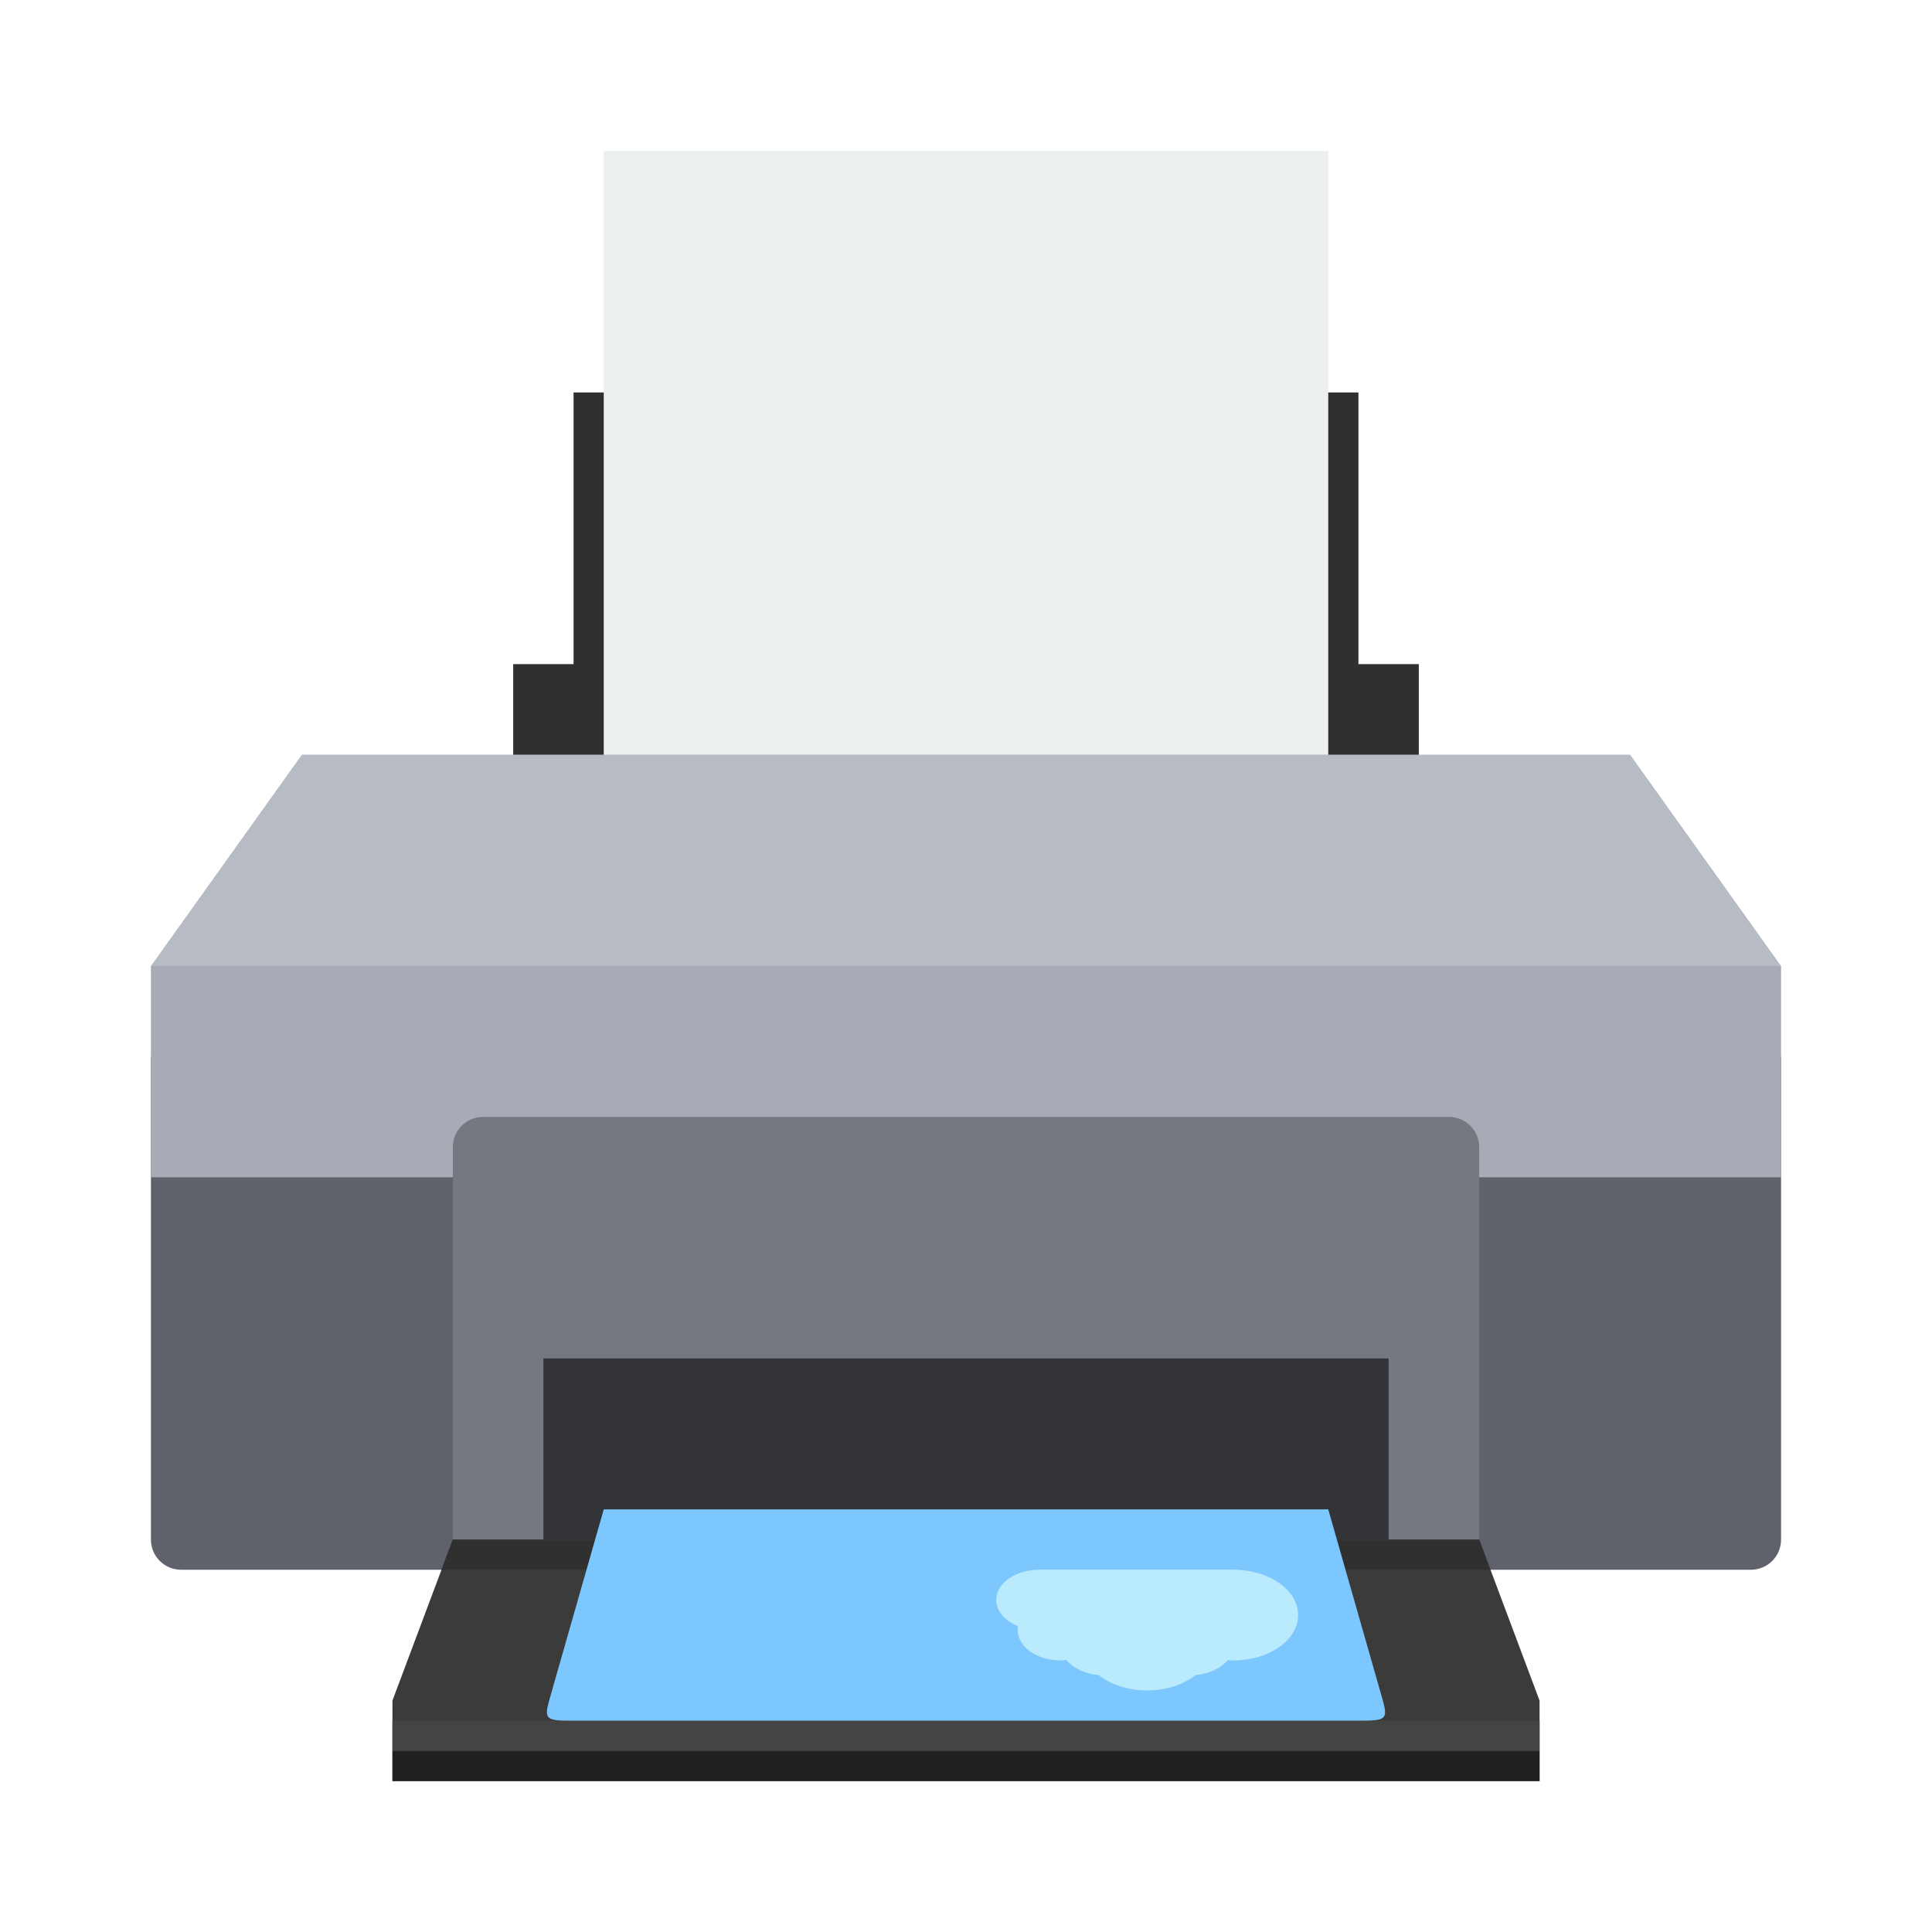
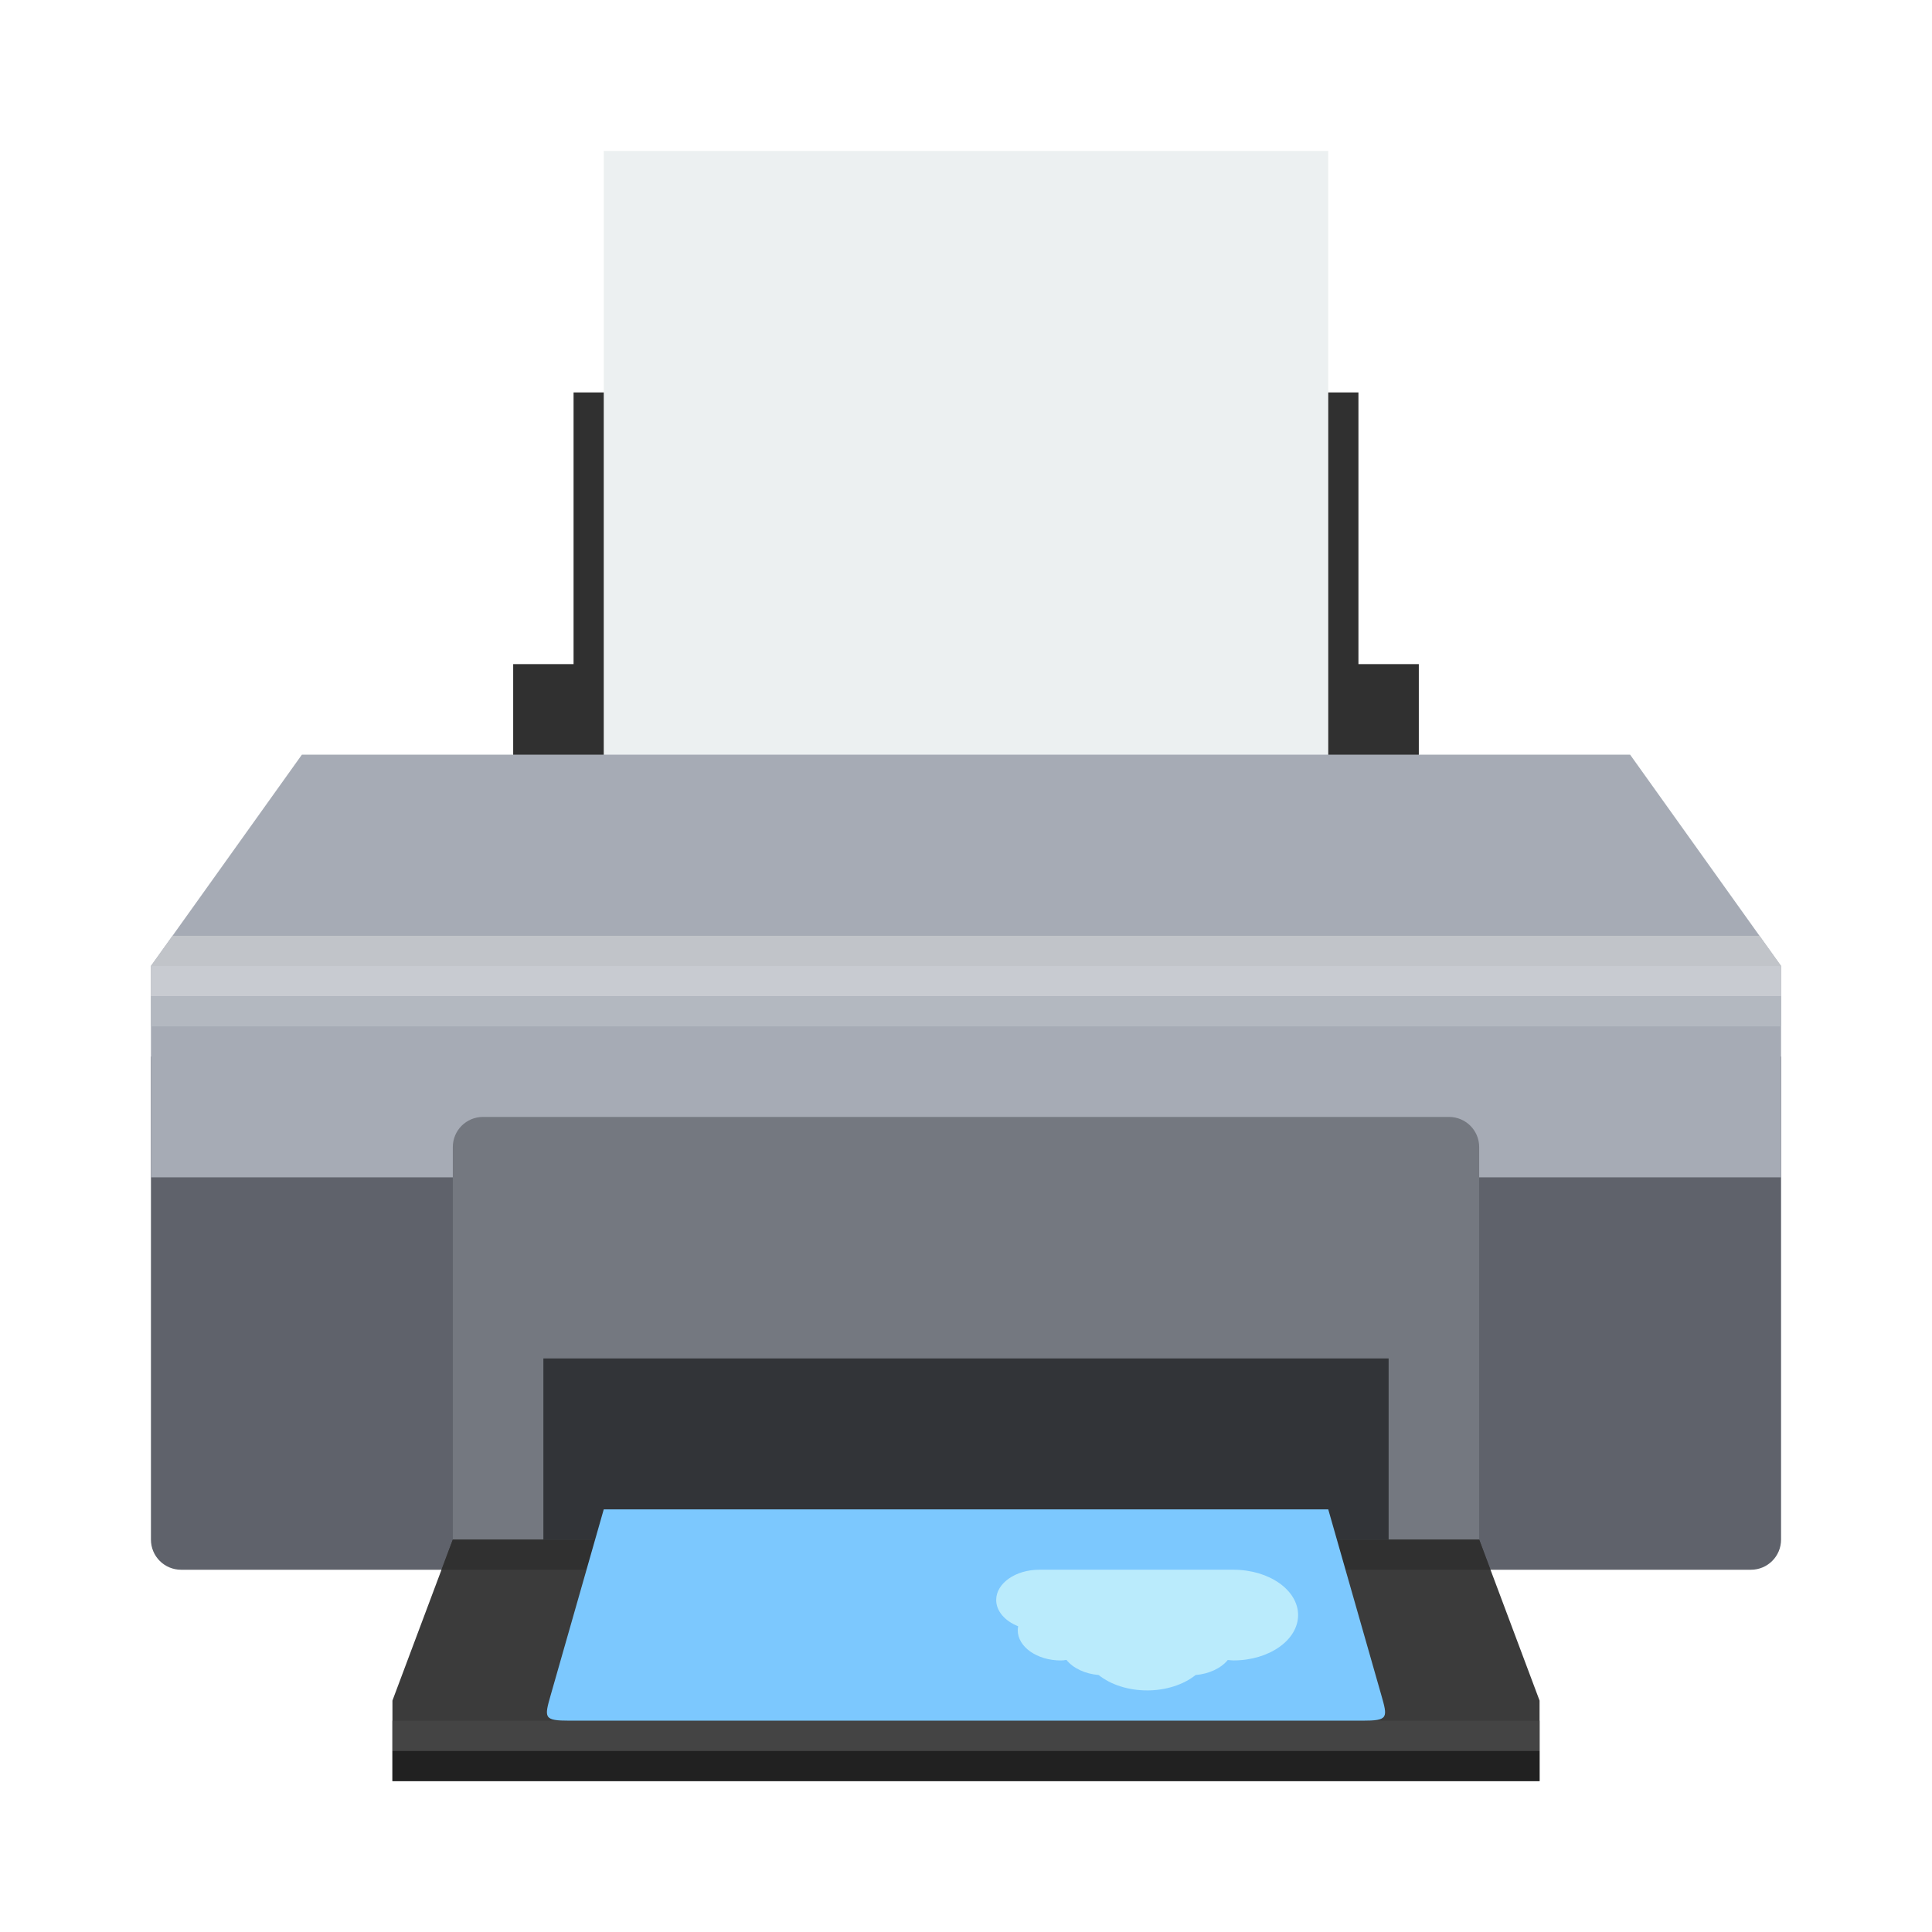
<svg xmlns="http://www.w3.org/2000/svg" width="64" height="64" viewBox="0 0 64 64" id="svg2" version="1.1">
  <defs id="defs4" />
  <g id="layer1" transform="translate(0,-1058.52)">
    <path style="opacity:1;fill:#303030;fill-opacity:1;stroke:none;stroke-width:1;stroke-linecap:round;stroke-linejoin:miter;stroke-miterlimit:4;stroke-dasharray:none;stroke-opacity:0.299" d="M 19 13 L 19 22 L 17 22 L 17 28 L 47 28 L 47 22 L 45 22 L 45 13 L 32 13 L 19 13 z " transform="translate(0,1058.52)" id="rect4263" />
    <rect style="opacity:1;fill:#ecf0f1;fill-opacity:1;stroke:none;stroke-width:1;stroke-linecap:round;stroke-linejoin:miter;stroke-miterlimit:4;stroke-dasharray:none;stroke-opacity:0.299" id="rect4275" width="24" height="28" x="20" y="1063.52" />
    <path style="opacity:1;fill:#5f626b;fill-opacity:1;stroke:none;stroke-width:1;stroke-linecap:round;stroke-linejoin:miter;stroke-miterlimit:4;stroke-dasharray:none;stroke-opacity:0.299" d="m 5,35 0,2 0,14 c 0,0.554 0.446,1 1,1 l 52,0 c 0.554,0 1,-0.446 1,-1 l 0,-14 0,-1 0,-1 -1,0 -2,0 -48,0 z" transform="translate(0,1058.52)" id="rect4185" />
-     <path style="fill:#a6abb5;fill-opacity:1;fill-rule:evenodd;stroke:none;stroke-width:1px;stroke-linecap:butt;stroke-linejoin:miter;stroke-opacity:1" d="M 59 32 L 5 32 L 5 39 L 32 39 L 59 39 L 59 32 z " id="path4169" transform="translate(0,1058.52)" />
-     <path style="fill:#b6bbc4;fill-opacity:1;fill-rule:evenodd;stroke:none;stroke-width:1px;stroke-linecap:butt;stroke-linejoin:miter;stroke-opacity:1" d="M 10 25 L 5 32 L 59 32 L 54 25 L 32 25 L 10 25 z " id="path4187" transform="translate(0,1058.52)" />
+     <path style="fill:#a6abb5;fill-opacity:1;fill-rule:evenodd;stroke:none;stroke-width:1px;stroke-linecap:butt;stroke-linejoin:miter;stroke-opacity:1" d="m 10,25 -5,7 0,7 27,0 27,0 0,-7 -5,-7 -22,0 z" transform="translate(0,1058.52)" id="path4187" />
+     <rect style="opacity:1;fill:#c8cbd1;fill-opacity:1;stroke:none;stroke-width:1;stroke-linecap:round;stroke-linejoin:miter;stroke-miterlimit:4;stroke-dasharray:none;stroke-opacity:0.299" id="rect4192" width="54" height="1" x="5" y="1090.52" />
+     <rect style="opacity:1;fill:#b3b8c0;fill-opacity:1;stroke:none;stroke-width:1;stroke-linecap:round;stroke-linejoin:miter;stroke-miterlimit:4;stroke-dasharray:none;stroke-opacity:0.299" id="rect4194" width="54" height="1" x="5" y="1091.52" />
+     <path style="opacity:1;fill:#c1c4c9;fill-opacity:1;stroke:none;stroke-width:1;stroke-linecap:round;stroke-linejoin:miter;stroke-miterlimit:4;stroke-dasharray:none;stroke-opacity:0.299" d="M 5.715 31 L 5 32 L 59 32 L 58.285 31 L 5.715 31 z " transform="translate(0,1058.52)" id="rect4196" />
    <path style="opacity:1;fill:#3b3b3b;fill-opacity:1;stroke:none;stroke-width:1;stroke-linecap:round;stroke-linejoin:miter;stroke-miterlimit:4;stroke-dasharray:none;stroke-opacity:0.299" d="M 15 51 L 13 56.334 L 13 59 L 32 59 L 51 59 L 51 56.334 L 49 51 L 32 51 L 15 51 z " transform="translate(0,1058.52)" id="rect4201" />
    <path style="opacity:1;fill:#747880;fill-opacity:1;stroke:none;stroke-width:1;stroke-linecap:round;stroke-linejoin:miter;stroke-miterlimit:4;stroke-dasharray:none;stroke-opacity:0.299" d="M 16 37 C 15.446 37 15 37.446 15 38 L 15 49 L 15 50 L 15 51 L 16 51 L 48 51 L 49 51 L 49 50 L 49 49 L 49 38 C 49 37.446 48.554 37 48 37 L 16 37 z " transform="translate(0,1058.52)" id="rect4206" />
    <path style="opacity:1;fill:#212121;fill-opacity:1;stroke:none;stroke-width:1;stroke-linecap:round;stroke-linejoin:miter;stroke-miterlimit:4;stroke-dasharray:none;stroke-opacity:0.299" d="M 13 58 L 13 59 L 51 59 L 51 58 L 13 58 z " transform="translate(0,1058.52)" id="rect4208" />
    <path style="opacity:1;fill:#444444;fill-opacity:1;stroke:none;stroke-width:1;stroke-linecap:round;stroke-linejoin:miter;stroke-miterlimit:4;stroke-dasharray:none;stroke-opacity:0.299" d="M 13 57 L 13 58 L 51 58 L 51 57 L 13 57 z " transform="translate(0,1058.52)" id="rect4216" />
    <path style="opacity:1;fill:#303030;fill-opacity:1;stroke:none;stroke-width:0.986;stroke-linecap:round;stroke-linejoin:miter;stroke-miterlimit:4;stroke-dasharray:none;stroke-opacity:0.299" d="M 15 51 L 14.625 52 L 49.375 52 L 49 51 L 15 51 z " transform="translate(0,1058.52)" id="rect4258" />
    <rect style="opacity:1;fill:#323438;fill-opacity:1;stroke:none;stroke-width:1;stroke-linecap:round;stroke-linejoin:miter;stroke-miterlimit:4;stroke-dasharray:none;stroke-opacity:0.299" id="rect4342" width="28" height="6" x="18" y="1103.52" />
    <path style="fill:#7cc8fe;fill-opacity:1;fill-rule:evenodd;stroke:none;stroke-width:1px;stroke-linecap:butt;stroke-linejoin:miter;stroke-opacity:1" d="M 20 50 L 19.5 51.75 L 19 53.5 L 18.875 53.938 L 18.75 54.375 L 18.625 54.812 L 18.5 55.25 L 18.375 55.688 L 18.25 56.125 C 18.025 56.911 18 57 18.875 57 L 19.75 57 L 20.625 57 L 21.5 57 L 25 57 L 32 57 L 39 57 L 42.5 57 L 43.375 57 L 44.25 57 L 45.125 57 C 46 57 45.975 56.911 45.75 56.125 L 45.625 55.688 L 45.5 55.25 L 45.375 54.812 L 45.25 54.375 L 45.125 53.938 L 45 53.5 L 44.5 51.75 L 44 50 L 32 50 L 20 50 z " transform="translate(0,1058.52)" id="path4358" />
    <path id="rect4249" d="m 38,1114.517 c -0.615,0 -1.2,-0.185 -1.606,-0.51 -0.449,-0.038 -0.845,-0.224 -1.067,-0.501 -0.061,0.012 -0.123,0.019 -0.184,0.019 -0.789,0 -1.429,-0.449 -1.429,-1.002 6.18e-4,-0.047 0.005,-0.088 0.014,-0.131 -0.449,-0.177 -0.728,-0.51 -0.728,-0.871 0,-0.553 0.64,-1.002 1.429,-1.002 l 6.429,0 c 1.183,0 2.143,0.673 2.143,1.502 0,0.829 -0.959,1.503 -2.143,1.503 -0.063,-5e-4 -0.125,-0.01 -0.187,-0.014 -0.223,0.274 -0.618,0.459 -1.066,0.498 -0.406,0.324 -0.99,0.508 -1.604,0.51 z" style="opacity:1;fill:#baebfc;fill-opacity:1;stroke:none;stroke-width:0.598;stroke-opacity:1" />
  </g>
</svg>
